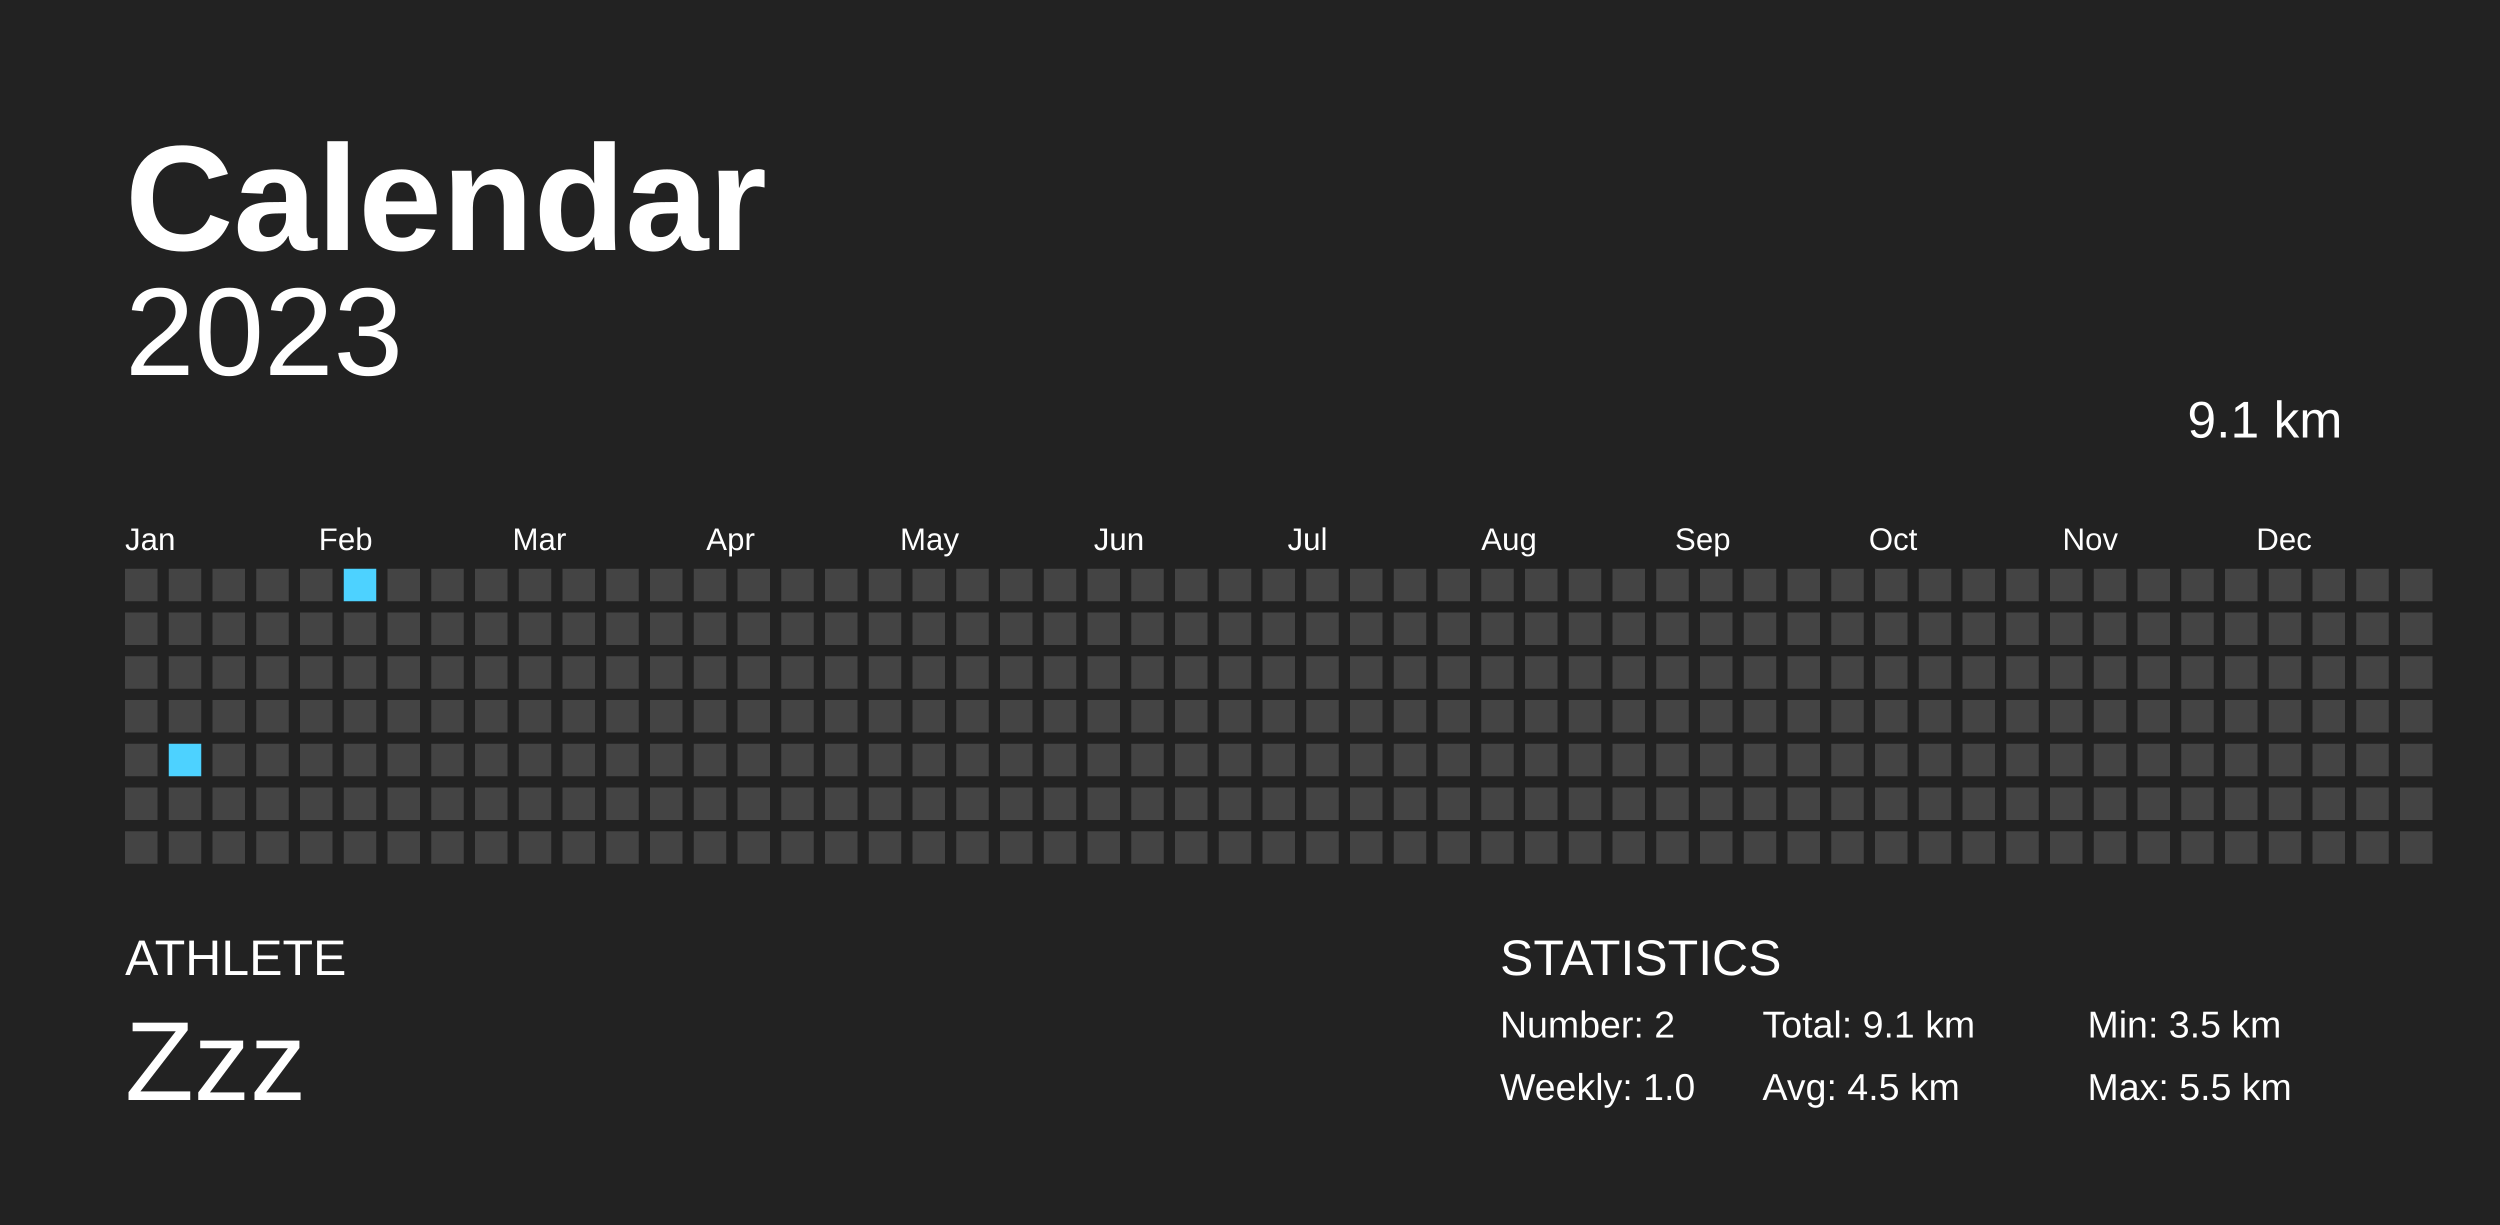
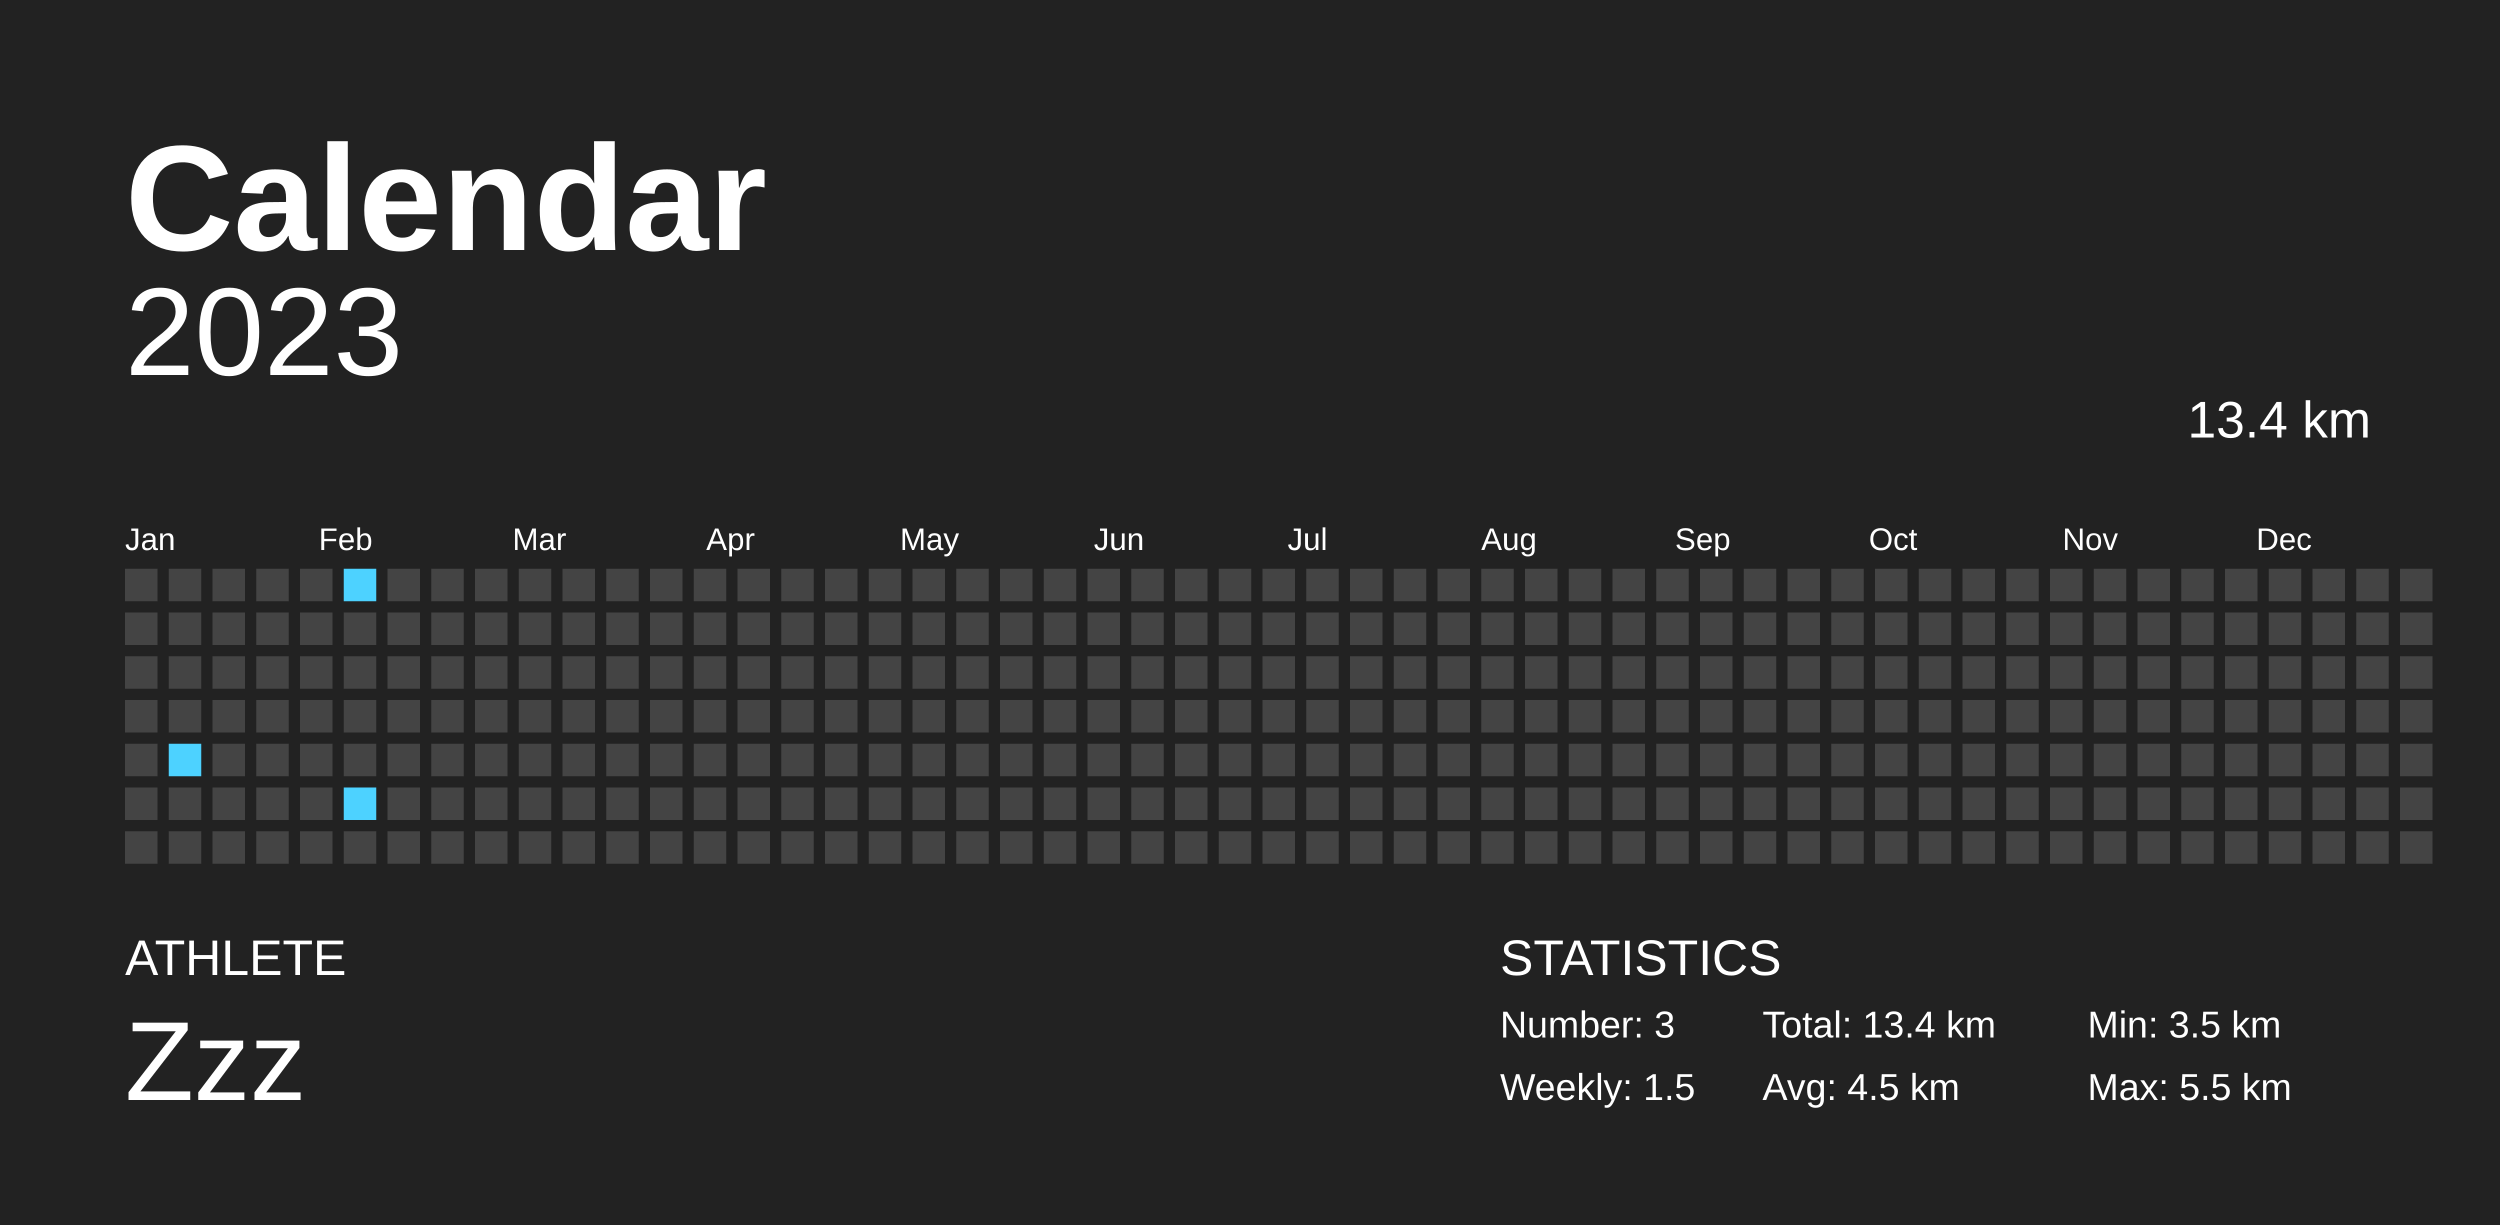
<svg xmlns="http://www.w3.org/2000/svg" baseProfile="full" height="98mm" version="1.1" viewBox="0,0,200,98" width="200mm">
  <defs />
  <rect fill="#222222" height="98" width="200" x="0" y="0" />
  <text fill="#FFFFFF" style="font-size:12px; font-family:Arial; font-weight:bold;" x="10" y="20">Calendar</text>
  <text fill="#FFFFFF" style="font-size:4px; font-family:Arial" x="10" y="78">ATHLETE</text>
  <text fill="#FFFFFF" style="font-size:9px; font-family:Arial" x="10" y="88">Zzz</text>
  <text fill="#FFFFFF" style="font-size:4px; font-family:Arial" x="120" y="78">STATISTICS</text>
-   <text fill="#FFFFFF" style="font-size:3px; font-family:Arial" x="120" y="83">Number: 2</text>
-   <text fill="#FFFFFF" style="font-size:3px; font-family:Arial" x="120" y="88">Weekly: 1.0</text>
-   <text fill="#FFFFFF" style="font-size:3px; font-family:Arial" x="141" y="83">Total: 9.1 km</text>
+   <text fill="#FFFFFF" style="font-size:3px; font-family:Arial" x="120" y="83">Number: 3</text>
+   <text fill="#FFFFFF" style="font-size:3px; font-family:Arial" x="120" y="88">Weekly: 1.5</text>
+   <text fill="#FFFFFF" style="font-size:3px; font-family:Arial" x="141" y="83">Total: 13.4 km</text>
  <text fill="#FFFFFF" style="font-size:3px; font-family:Arial" x="141" y="88">Avg: 4.5 km</text>
  <text fill="#FFFFFF" style="font-size:3px; font-family:Arial" x="167" y="83">Min: 3.5 km</text>
  <text fill="#FFFFFF" style="font-size:3px; font-family:Arial" x="167" y="88">Max: 5.5 km</text>
  <text alignment-baseline="hanging" fill="#FFFFFF" style="font-size:10.0px; font-family:Arial;" x="10" y="30">2023</text>
-   <text alignment-baseline="hanging" fill="#FFFFFF" style="font-size:4.125px; font-family:Arial;" x="175" y="35">9.1 km</text>
+   <text alignment-baseline="hanging" fill="#FFFFFF" style="font-size:4.125px; font-family:Arial;" x="175" y="35">13.4 km</text>
  <text fill="#FFFFFF" style="font-size:2.5px; font-family:Arial" x="10.0" y="44">Jan</text>
  <text fill="#FFFFFF" style="font-size:2.5px; font-family:Arial" x="25.5" y="44">Feb</text>
  <text fill="#FFFFFF" style="font-size:2.5px; font-family:Arial" x="41.0" y="44">Mar</text>
  <text fill="#FFFFFF" style="font-size:2.5px; font-family:Arial" x="56.5" y="44">Apr</text>
  <text fill="#FFFFFF" style="font-size:2.5px; font-family:Arial" x="72.0" y="44">May</text>
  <text fill="#FFFFFF" style="font-size:2.5px; font-family:Arial" x="87.5" y="44">Jun</text>
  <text fill="#FFFFFF" style="font-size:2.5px; font-family:Arial" x="103.0" y="44">Jul</text>
  <text fill="#FFFFFF" style="font-size:2.5px; font-family:Arial" x="118.5" y="44">Aug</text>
  <text fill="#FFFFFF" style="font-size:2.5px; font-family:Arial" x="134.0" y="44">Sep</text>
  <text fill="#FFFFFF" style="font-size:2.5px; font-family:Arial" x="149.5" y="44">Oct</text>
  <text fill="#FFFFFF" style="font-size:2.5px; font-family:Arial" x="165.0" y="44">Nov</text>
  <text fill="#FFFFFF" style="font-size:2.5px; font-family:Arial" x="180.5" y="44">Dec</text>
  <rect fill="#444444" height="2.6" width="2.6" x="10.0" y="45.5" />
  <rect fill="#444444" height="2.6" width="2.6" x="10.0" y="49.0" />
  <rect fill="#444444" height="2.6" width="2.6" x="10.0" y="52.5" />
  <rect fill="#444444" height="2.6" width="2.6" x="10.0" y="56.0" />
  <rect fill="#444444" height="2.6" width="2.6" x="10.0" y="59.5" />
  <rect fill="#444444" height="2.6" width="2.6" x="10.0" y="63.0" />
  <rect fill="#444444" height="2.6" width="2.6" x="10.0" y="66.5" />
  <rect fill="#444444" height="2.6" width="2.6" x="13.5" y="45.5" />
  <rect fill="#444444" height="2.6" width="2.6" x="13.5" y="49.0" />
  <rect fill="#444444" height="2.6" width="2.6" x="13.5" y="52.5" />
  <rect fill="#444444" height="2.6" width="2.6" x="13.5" y="56.0" />
  <rect fill="#4dd2ff" height="2.6" width="2.6" x="13.5" y="59.5" />
  <rect fill="#444444" height="2.6" width="2.6" x="13.5" y="63.0" />
  <rect fill="#444444" height="2.6" width="2.6" x="13.5" y="66.5" />
  <rect fill="#444444" height="2.6" width="2.6" x="17.0" y="45.5" />
  <rect fill="#444444" height="2.6" width="2.6" x="17.0" y="49.0" />
  <rect fill="#444444" height="2.6" width="2.6" x="17.0" y="52.5" />
  <rect fill="#444444" height="2.6" width="2.6" x="17.0" y="56.0" />
  <rect fill="#444444" height="2.6" width="2.6" x="17.0" y="59.5" />
  <rect fill="#444444" height="2.6" width="2.6" x="17.0" y="63.0" />
  <rect fill="#444444" height="2.6" width="2.6" x="17.0" y="66.5" />
  <rect fill="#444444" height="2.6" width="2.6" x="20.5" y="45.5" />
  <rect fill="#444444" height="2.6" width="2.6" x="20.5" y="49.0" />
  <rect fill="#444444" height="2.6" width="2.6" x="20.5" y="52.5" />
  <rect fill="#444444" height="2.6" width="2.6" x="20.5" y="56.0" />
  <rect fill="#444444" height="2.6" width="2.6" x="20.5" y="59.5" />
  <rect fill="#444444" height="2.6" width="2.6" x="20.5" y="63.0" />
  <rect fill="#444444" height="2.6" width="2.6" x="20.5" y="66.5" />
  <rect fill="#444444" height="2.6" width="2.6" x="24.0" y="45.5" />
  <rect fill="#444444" height="2.6" width="2.6" x="24.0" y="49.0" />
  <rect fill="#444444" height="2.6" width="2.6" x="24.0" y="52.5" />
  <rect fill="#444444" height="2.6" width="2.6" x="24.0" y="56.0" />
  <rect fill="#444444" height="2.6" width="2.6" x="24.0" y="59.5" />
  <rect fill="#444444" height="2.6" width="2.6" x="24.0" y="63.0" />
  <rect fill="#444444" height="2.6" width="2.6" x="24.0" y="66.5" />
  <rect fill="#4dd2ff" height="2.6" width="2.6" x="27.5" y="45.5" />
  <rect fill="#444444" height="2.6" width="2.6" x="27.5" y="49.0" />
  <rect fill="#444444" height="2.6" width="2.6" x="27.5" y="52.5" />
  <rect fill="#444444" height="2.6" width="2.6" x="27.5" y="56.0" />
  <rect fill="#444444" height="2.6" width="2.6" x="27.5" y="59.5" />
-   <rect fill="#444444" height="2.6" width="2.6" x="27.5" y="63.0" />
+   <rect fill="#4dd2ff" height="2.6" width="2.6" x="27.5" y="63.0" />
  <rect fill="#444444" height="2.6" width="2.6" x="27.5" y="66.5" />
  <rect fill="#444444" height="2.6" width="2.6" x="31.0" y="45.5" />
  <rect fill="#444444" height="2.6" width="2.6" x="31.0" y="49.0" />
  <rect fill="#444444" height="2.6" width="2.6" x="31.0" y="52.5" />
  <rect fill="#444444" height="2.6" width="2.6" x="31.0" y="56.0" />
  <rect fill="#444444" height="2.6" width="2.6" x="31.0" y="59.5" />
  <rect fill="#444444" height="2.6" width="2.6" x="31.0" y="63.0" />
  <rect fill="#444444" height="2.6" width="2.6" x="31.0" y="66.5" />
  <rect fill="#444444" height="2.6" width="2.6" x="34.5" y="45.5" />
  <rect fill="#444444" height="2.6" width="2.6" x="34.5" y="49.0" />
  <rect fill="#444444" height="2.6" width="2.6" x="34.5" y="52.5" />
  <rect fill="#444444" height="2.6" width="2.6" x="34.5" y="56.0" />
  <rect fill="#444444" height="2.6" width="2.6" x="34.5" y="59.5" />
  <rect fill="#444444" height="2.6" width="2.6" x="34.5" y="63.0" />
  <rect fill="#444444" height="2.6" width="2.6" x="34.5" y="66.5" />
  <rect fill="#444444" height="2.6" width="2.6" x="38.0" y="45.5" />
  <rect fill="#444444" height="2.6" width="2.6" x="38.0" y="49.0" />
  <rect fill="#444444" height="2.6" width="2.6" x="38.0" y="52.5" />
  <rect fill="#444444" height="2.6" width="2.6" x="38.0" y="56.0" />
  <rect fill="#444444" height="2.6" width="2.6" x="38.0" y="59.5" />
  <rect fill="#444444" height="2.6" width="2.6" x="38.0" y="63.0" />
  <rect fill="#444444" height="2.6" width="2.6" x="38.0" y="66.5" />
  <rect fill="#444444" height="2.6" width="2.6" x="41.5" y="45.5" />
  <rect fill="#444444" height="2.6" width="2.6" x="41.5" y="49.0" />
  <rect fill="#444444" height="2.6" width="2.6" x="41.5" y="52.5" />
  <rect fill="#444444" height="2.6" width="2.6" x="41.5" y="56.0" />
  <rect fill="#444444" height="2.6" width="2.6" x="41.5" y="59.5" />
  <rect fill="#444444" height="2.6" width="2.6" x="41.5" y="63.0" />
  <rect fill="#444444" height="2.6" width="2.6" x="41.5" y="66.5" />
  <rect fill="#444444" height="2.6" width="2.6" x="45.0" y="45.5" />
  <rect fill="#444444" height="2.6" width="2.6" x="45.0" y="49.0" />
  <rect fill="#444444" height="2.6" width="2.6" x="45.0" y="52.5" />
  <rect fill="#444444" height="2.6" width="2.6" x="45.0" y="56.0" />
  <rect fill="#444444" height="2.6" width="2.6" x="45.0" y="59.5" />
  <rect fill="#444444" height="2.6" width="2.6" x="45.0" y="63.0" />
  <rect fill="#444444" height="2.6" width="2.6" x="45.0" y="66.5" />
  <rect fill="#444444" height="2.6" width="2.6" x="48.5" y="45.5" />
  <rect fill="#444444" height="2.6" width="2.6" x="48.5" y="49.0" />
  <rect fill="#444444" height="2.6" width="2.6" x="48.5" y="52.5" />
  <rect fill="#444444" height="2.6" width="2.6" x="48.5" y="56.0" />
  <rect fill="#444444" height="2.6" width="2.6" x="48.5" y="59.5" />
  <rect fill="#444444" height="2.6" width="2.6" x="48.5" y="63.0" />
  <rect fill="#444444" height="2.6" width="2.6" x="48.5" y="66.5" />
  <rect fill="#444444" height="2.6" width="2.6" x="52.0" y="45.5" />
  <rect fill="#444444" height="2.6" width="2.6" x="52.0" y="49.0" />
  <rect fill="#444444" height="2.6" width="2.6" x="52.0" y="52.5" />
  <rect fill="#444444" height="2.6" width="2.6" x="52.0" y="56.0" />
  <rect fill="#444444" height="2.6" width="2.6" x="52.0" y="59.5" />
  <rect fill="#444444" height="2.6" width="2.6" x="52.0" y="63.0" />
  <rect fill="#444444" height="2.6" width="2.6" x="52.0" y="66.5" />
  <rect fill="#444444" height="2.6" width="2.6" x="55.5" y="45.5" />
  <rect fill="#444444" height="2.6" width="2.6" x="55.5" y="49.0" />
  <rect fill="#444444" height="2.6" width="2.6" x="55.5" y="52.5" />
  <rect fill="#444444" height="2.6" width="2.6" x="55.5" y="56.0" />
  <rect fill="#444444" height="2.6" width="2.6" x="55.5" y="59.5" />
  <rect fill="#444444" height="2.6" width="2.6" x="55.5" y="63.0" />
  <rect fill="#444444" height="2.6" width="2.6" x="55.5" y="66.5" />
  <rect fill="#444444" height="2.6" width="2.6" x="59.0" y="45.5" />
  <rect fill="#444444" height="2.6" width="2.6" x="59.0" y="49.0" />
  <rect fill="#444444" height="2.6" width="2.6" x="59.0" y="52.5" />
  <rect fill="#444444" height="2.6" width="2.6" x="59.0" y="56.0" />
  <rect fill="#444444" height="2.6" width="2.6" x="59.0" y="59.5" />
  <rect fill="#444444" height="2.6" width="2.6" x="59.0" y="63.0" />
  <rect fill="#444444" height="2.6" width="2.6" x="59.0" y="66.5" />
  <rect fill="#444444" height="2.6" width="2.6" x="62.5" y="45.5" />
  <rect fill="#444444" height="2.6" width="2.6" x="62.5" y="49.0" />
  <rect fill="#444444" height="2.6" width="2.6" x="62.5" y="52.5" />
  <rect fill="#444444" height="2.6" width="2.6" x="62.5" y="56.0" />
  <rect fill="#444444" height="2.6" width="2.6" x="62.5" y="59.5" />
  <rect fill="#444444" height="2.6" width="2.6" x="62.5" y="63.0" />
  <rect fill="#444444" height="2.6" width="2.6" x="62.5" y="66.5" />
  <rect fill="#444444" height="2.6" width="2.6" x="66.0" y="45.5" />
  <rect fill="#444444" height="2.6" width="2.6" x="66.0" y="49.0" />
  <rect fill="#444444" height="2.6" width="2.6" x="66.0" y="52.5" />
  <rect fill="#444444" height="2.6" width="2.6" x="66.0" y="56.0" />
  <rect fill="#444444" height="2.6" width="2.6" x="66.0" y="59.5" />
  <rect fill="#444444" height="2.6" width="2.6" x="66.0" y="63.0" />
  <rect fill="#444444" height="2.6" width="2.6" x="66.0" y="66.5" />
  <rect fill="#444444" height="2.6" width="2.6" x="69.5" y="45.5" />
  <rect fill="#444444" height="2.6" width="2.6" x="69.5" y="49.0" />
  <rect fill="#444444" height="2.6" width="2.6" x="69.5" y="52.5" />
  <rect fill="#444444" height="2.6" width="2.6" x="69.5" y="56.0" />
  <rect fill="#444444" height="2.6" width="2.6" x="69.5" y="59.5" />
  <rect fill="#444444" height="2.6" width="2.6" x="69.5" y="63.0" />
  <rect fill="#444444" height="2.6" width="2.6" x="69.5" y="66.5" />
  <rect fill="#444444" height="2.6" width="2.6" x="73.0" y="45.5" />
  <rect fill="#444444" height="2.6" width="2.6" x="73.0" y="49.0" />
  <rect fill="#444444" height="2.6" width="2.6" x="73.0" y="52.5" />
  <rect fill="#444444" height="2.6" width="2.6" x="73.0" y="56.0" />
  <rect fill="#444444" height="2.6" width="2.6" x="73.0" y="59.5" />
  <rect fill="#444444" height="2.6" width="2.6" x="73.0" y="63.0" />
  <rect fill="#444444" height="2.6" width="2.6" x="73.0" y="66.5" />
  <rect fill="#444444" height="2.6" width="2.6" x="76.5" y="45.5" />
  <rect fill="#444444" height="2.6" width="2.6" x="76.5" y="49.0" />
  <rect fill="#444444" height="2.6" width="2.6" x="76.5" y="52.5" />
  <rect fill="#444444" height="2.6" width="2.6" x="76.5" y="56.0" />
  <rect fill="#444444" height="2.6" width="2.6" x="76.5" y="59.5" />
  <rect fill="#444444" height="2.6" width="2.6" x="76.5" y="63.0" />
  <rect fill="#444444" height="2.6" width="2.6" x="76.5" y="66.5" />
  <rect fill="#444444" height="2.6" width="2.6" x="80.0" y="45.5" />
  <rect fill="#444444" height="2.6" width="2.6" x="80.0" y="49.0" />
  <rect fill="#444444" height="2.6" width="2.6" x="80.0" y="52.5" />
  <rect fill="#444444" height="2.6" width="2.6" x="80.0" y="56.0" />
  <rect fill="#444444" height="2.6" width="2.6" x="80.0" y="59.5" />
  <rect fill="#444444" height="2.6" width="2.6" x="80.0" y="63.0" />
  <rect fill="#444444" height="2.6" width="2.6" x="80.0" y="66.5" />
  <rect fill="#444444" height="2.6" width="2.6" x="83.5" y="45.5" />
  <rect fill="#444444" height="2.6" width="2.6" x="83.5" y="49.0" />
  <rect fill="#444444" height="2.6" width="2.6" x="83.5" y="52.5" />
  <rect fill="#444444" height="2.6" width="2.6" x="83.5" y="56.0" />
  <rect fill="#444444" height="2.6" width="2.6" x="83.5" y="59.5" />
  <rect fill="#444444" height="2.6" width="2.6" x="83.5" y="63.0" />
  <rect fill="#444444" height="2.6" width="2.6" x="83.5" y="66.5" />
  <rect fill="#444444" height="2.6" width="2.6" x="87.0" y="45.5" />
  <rect fill="#444444" height="2.6" width="2.6" x="87.0" y="49.0" />
  <rect fill="#444444" height="2.6" width="2.6" x="87.0" y="52.5" />
  <rect fill="#444444" height="2.6" width="2.6" x="87.0" y="56.0" />
  <rect fill="#444444" height="2.6" width="2.6" x="87.0" y="59.5" />
  <rect fill="#444444" height="2.6" width="2.6" x="87.0" y="63.0" />
  <rect fill="#444444" height="2.6" width="2.6" x="87.0" y="66.5" />
  <rect fill="#444444" height="2.6" width="2.6" x="90.5" y="45.5" />
  <rect fill="#444444" height="2.6" width="2.6" x="90.5" y="49.0" />
  <rect fill="#444444" height="2.6" width="2.6" x="90.5" y="52.5" />
  <rect fill="#444444" height="2.6" width="2.6" x="90.5" y="56.0" />
  <rect fill="#444444" height="2.6" width="2.6" x="90.5" y="59.5" />
  <rect fill="#444444" height="2.6" width="2.6" x="90.5" y="63.0" />
  <rect fill="#444444" height="2.6" width="2.6" x="90.5" y="66.5" />
  <rect fill="#444444" height="2.6" width="2.6" x="94.0" y="45.5" />
  <rect fill="#444444" height="2.6" width="2.6" x="94.0" y="49.0" />
  <rect fill="#444444" height="2.6" width="2.6" x="94.0" y="52.5" />
  <rect fill="#444444" height="2.6" width="2.6" x="94.0" y="56.0" />
  <rect fill="#444444" height="2.6" width="2.6" x="94.0" y="59.5" />
  <rect fill="#444444" height="2.6" width="2.6" x="94.0" y="63.0" />
  <rect fill="#444444" height="2.6" width="2.6" x="94.0" y="66.5" />
  <rect fill="#444444" height="2.6" width="2.6" x="97.5" y="45.5" />
  <rect fill="#444444" height="2.6" width="2.6" x="97.5" y="49.0" />
  <rect fill="#444444" height="2.6" width="2.6" x="97.5" y="52.5" />
  <rect fill="#444444" height="2.6" width="2.6" x="97.5" y="56.0" />
  <rect fill="#444444" height="2.6" width="2.6" x="97.5" y="59.5" />
  <rect fill="#444444" height="2.6" width="2.6" x="97.5" y="63.0" />
  <rect fill="#444444" height="2.6" width="2.6" x="97.5" y="66.5" />
  <rect fill="#444444" height="2.6" width="2.6" x="101.0" y="45.5" />
  <rect fill="#444444" height="2.6" width="2.6" x="101.0" y="49.0" />
  <rect fill="#444444" height="2.6" width="2.6" x="101.0" y="52.5" />
  <rect fill="#444444" height="2.6" width="2.6" x="101.0" y="56.0" />
  <rect fill="#444444" height="2.6" width="2.6" x="101.0" y="59.5" />
  <rect fill="#444444" height="2.6" width="2.6" x="101.0" y="63.0" />
  <rect fill="#444444" height="2.6" width="2.6" x="101.0" y="66.5" />
  <rect fill="#444444" height="2.6" width="2.6" x="104.5" y="45.5" />
  <rect fill="#444444" height="2.6" width="2.6" x="104.5" y="49.0" />
  <rect fill="#444444" height="2.6" width="2.6" x="104.5" y="52.5" />
  <rect fill="#444444" height="2.6" width="2.6" x="104.5" y="56.0" />
  <rect fill="#444444" height="2.6" width="2.6" x="104.5" y="59.5" />
  <rect fill="#444444" height="2.6" width="2.6" x="104.5" y="63.0" />
  <rect fill="#444444" height="2.6" width="2.6" x="104.5" y="66.5" />
  <rect fill="#444444" height="2.6" width="2.6" x="108.0" y="45.5" />
  <rect fill="#444444" height="2.6" width="2.6" x="108.0" y="49.0" />
  <rect fill="#444444" height="2.6" width="2.6" x="108.0" y="52.5" />
  <rect fill="#444444" height="2.6" width="2.6" x="108.0" y="56.0" />
  <rect fill="#444444" height="2.6" width="2.6" x="108.0" y="59.5" />
  <rect fill="#444444" height="2.6" width="2.6" x="108.0" y="63.0" />
  <rect fill="#444444" height="2.6" width="2.6" x="108.0" y="66.5" />
  <rect fill="#444444" height="2.6" width="2.6" x="111.5" y="45.5" />
  <rect fill="#444444" height="2.6" width="2.6" x="111.5" y="49.0" />
  <rect fill="#444444" height="2.6" width="2.6" x="111.5" y="52.5" />
  <rect fill="#444444" height="2.6" width="2.6" x="111.5" y="56.0" />
  <rect fill="#444444" height="2.6" width="2.6" x="111.5" y="59.5" />
  <rect fill="#444444" height="2.6" width="2.6" x="111.5" y="63.0" />
  <rect fill="#444444" height="2.6" width="2.6" x="111.5" y="66.5" />
  <rect fill="#444444" height="2.6" width="2.6" x="115.0" y="45.5" />
  <rect fill="#444444" height="2.6" width="2.6" x="115.0" y="49.0" />
  <rect fill="#444444" height="2.6" width="2.6" x="115.0" y="52.5" />
  <rect fill="#444444" height="2.6" width="2.6" x="115.0" y="56.0" />
  <rect fill="#444444" height="2.6" width="2.6" x="115.0" y="59.5" />
  <rect fill="#444444" height="2.6" width="2.6" x="115.0" y="63.0" />
  <rect fill="#444444" height="2.6" width="2.6" x="115.0" y="66.5" />
  <rect fill="#444444" height="2.6" width="2.6" x="118.5" y="45.5" />
  <rect fill="#444444" height="2.6" width="2.6" x="118.5" y="49.0" />
  <rect fill="#444444" height="2.6" width="2.6" x="118.5" y="52.5" />
  <rect fill="#444444" height="2.6" width="2.6" x="118.5" y="56.0" />
  <rect fill="#444444" height="2.6" width="2.6" x="118.5" y="59.5" />
  <rect fill="#444444" height="2.6" width="2.6" x="118.5" y="63.0" />
  <rect fill="#444444" height="2.6" width="2.6" x="118.5" y="66.5" />
  <rect fill="#444444" height="2.6" width="2.6" x="122.0" y="45.5" />
  <rect fill="#444444" height="2.6" width="2.6" x="122.0" y="49.0" />
  <rect fill="#444444" height="2.6" width="2.6" x="122.0" y="52.5" />
  <rect fill="#444444" height="2.6" width="2.6" x="122.0" y="56.0" />
  <rect fill="#444444" height="2.6" width="2.6" x="122.0" y="59.5" />
  <rect fill="#444444" height="2.6" width="2.6" x="122.0" y="63.0" />
  <rect fill="#444444" height="2.6" width="2.6" x="122.0" y="66.5" />
  <rect fill="#444444" height="2.6" width="2.6" x="125.5" y="45.5" />
  <rect fill="#444444" height="2.6" width="2.6" x="125.5" y="49.0" />
  <rect fill="#444444" height="2.6" width="2.6" x="125.5" y="52.5" />
  <rect fill="#444444" height="2.6" width="2.6" x="125.5" y="56.0" />
  <rect fill="#444444" height="2.6" width="2.6" x="125.5" y="59.5" />
  <rect fill="#444444" height="2.6" width="2.6" x="125.5" y="63.0" />
  <rect fill="#444444" height="2.6" width="2.6" x="125.5" y="66.5" />
  <rect fill="#444444" height="2.6" width="2.6" x="129.0" y="45.5" />
  <rect fill="#444444" height="2.6" width="2.6" x="129.0" y="49.0" />
  <rect fill="#444444" height="2.6" width="2.6" x="129.0" y="52.5" />
  <rect fill="#444444" height="2.6" width="2.6" x="129.0" y="56.0" />
  <rect fill="#444444" height="2.6" width="2.6" x="129.0" y="59.5" />
  <rect fill="#444444" height="2.6" width="2.6" x="129.0" y="63.0" />
  <rect fill="#444444" height="2.6" width="2.6" x="129.0" y="66.5" />
  <rect fill="#444444" height="2.6" width="2.6" x="132.5" y="45.5" />
  <rect fill="#444444" height="2.6" width="2.6" x="132.5" y="49.0" />
  <rect fill="#444444" height="2.6" width="2.6" x="132.5" y="52.5" />
  <rect fill="#444444" height="2.6" width="2.6" x="132.5" y="56.0" />
  <rect fill="#444444" height="2.6" width="2.6" x="132.5" y="59.5" />
  <rect fill="#444444" height="2.6" width="2.6" x="132.5" y="63.0" />
  <rect fill="#444444" height="2.6" width="2.6" x="132.5" y="66.5" />
  <rect fill="#444444" height="2.6" width="2.6" x="136.0" y="45.5" />
  <rect fill="#444444" height="2.6" width="2.6" x="136.0" y="49.0" />
  <rect fill="#444444" height="2.6" width="2.6" x="136.0" y="52.5" />
  <rect fill="#444444" height="2.6" width="2.6" x="136.0" y="56.0" />
  <rect fill="#444444" height="2.6" width="2.6" x="136.0" y="59.5" />
  <rect fill="#444444" height="2.6" width="2.6" x="136.0" y="63.0" />
  <rect fill="#444444" height="2.6" width="2.6" x="136.0" y="66.5" />
  <rect fill="#444444" height="2.6" width="2.6" x="139.5" y="45.5" />
  <rect fill="#444444" height="2.6" width="2.6" x="139.5" y="49.0" />
  <rect fill="#444444" height="2.6" width="2.6" x="139.5" y="52.5" />
  <rect fill="#444444" height="2.6" width="2.6" x="139.5" y="56.0" />
  <rect fill="#444444" height="2.6" width="2.6" x="139.5" y="59.5" />
  <rect fill="#444444" height="2.6" width="2.6" x="139.5" y="63.0" />
  <rect fill="#444444" height="2.6" width="2.6" x="139.5" y="66.5" />
  <rect fill="#444444" height="2.6" width="2.6" x="143.0" y="45.5" />
  <rect fill="#444444" height="2.6" width="2.6" x="143.0" y="49.0" />
  <rect fill="#444444" height="2.6" width="2.6" x="143.0" y="52.5" />
  <rect fill="#444444" height="2.6" width="2.6" x="143.0" y="56.0" />
  <rect fill="#444444" height="2.6" width="2.6" x="143.0" y="59.5" />
  <rect fill="#444444" height="2.6" width="2.6" x="143.0" y="63.0" />
  <rect fill="#444444" height="2.6" width="2.6" x="143.0" y="66.5" />
  <rect fill="#444444" height="2.6" width="2.6" x="146.5" y="45.5" />
  <rect fill="#444444" height="2.6" width="2.6" x="146.5" y="49.0" />
  <rect fill="#444444" height="2.6" width="2.6" x="146.5" y="52.5" />
  <rect fill="#444444" height="2.6" width="2.6" x="146.5" y="56.0" />
  <rect fill="#444444" height="2.6" width="2.6" x="146.5" y="59.5" />
  <rect fill="#444444" height="2.6" width="2.6" x="146.5" y="63.0" />
  <rect fill="#444444" height="2.6" width="2.6" x="146.5" y="66.5" />
  <rect fill="#444444" height="2.6" width="2.6" x="150.0" y="45.5" />
  <rect fill="#444444" height="2.6" width="2.6" x="150.0" y="49.0" />
  <rect fill="#444444" height="2.6" width="2.6" x="150.0" y="52.5" />
  <rect fill="#444444" height="2.6" width="2.6" x="150.0" y="56.0" />
  <rect fill="#444444" height="2.6" width="2.6" x="150.0" y="59.5" />
  <rect fill="#444444" height="2.6" width="2.6" x="150.0" y="63.0" />
  <rect fill="#444444" height="2.6" width="2.6" x="150.0" y="66.5" />
  <rect fill="#444444" height="2.6" width="2.6" x="153.5" y="45.5" />
  <rect fill="#444444" height="2.6" width="2.6" x="153.5" y="49.0" />
  <rect fill="#444444" height="2.6" width="2.6" x="153.5" y="52.5" />
  <rect fill="#444444" height="2.6" width="2.6" x="153.5" y="56.0" />
  <rect fill="#444444" height="2.6" width="2.6" x="153.5" y="59.5" />
  <rect fill="#444444" height="2.6" width="2.6" x="153.5" y="63.0" />
  <rect fill="#444444" height="2.6" width="2.6" x="153.5" y="66.5" />
  <rect fill="#444444" height="2.6" width="2.6" x="157.0" y="45.5" />
  <rect fill="#444444" height="2.6" width="2.6" x="157.0" y="49.0" />
  <rect fill="#444444" height="2.6" width="2.6" x="157.0" y="52.5" />
  <rect fill="#444444" height="2.6" width="2.6" x="157.0" y="56.0" />
  <rect fill="#444444" height="2.6" width="2.6" x="157.0" y="59.5" />
  <rect fill="#444444" height="2.6" width="2.6" x="157.0" y="63.0" />
  <rect fill="#444444" height="2.6" width="2.6" x="157.0" y="66.5" />
  <rect fill="#444444" height="2.6" width="2.6" x="160.5" y="45.5" />
  <rect fill="#444444" height="2.6" width="2.6" x="160.5" y="49.0" />
  <rect fill="#444444" height="2.6" width="2.6" x="160.5" y="52.5" />
  <rect fill="#444444" height="2.6" width="2.6" x="160.5" y="56.0" />
  <rect fill="#444444" height="2.6" width="2.6" x="160.5" y="59.5" />
  <rect fill="#444444" height="2.6" width="2.6" x="160.5" y="63.0" />
  <rect fill="#444444" height="2.6" width="2.6" x="160.5" y="66.5" />
  <rect fill="#444444" height="2.6" width="2.6" x="164.0" y="45.5" />
  <rect fill="#444444" height="2.6" width="2.6" x="164.0" y="49.0" />
  <rect fill="#444444" height="2.6" width="2.6" x="164.0" y="52.5" />
  <rect fill="#444444" height="2.6" width="2.6" x="164.0" y="56.0" />
  <rect fill="#444444" height="2.6" width="2.6" x="164.0" y="59.5" />
  <rect fill="#444444" height="2.6" width="2.6" x="164.0" y="63.0" />
  <rect fill="#444444" height="2.6" width="2.6" x="164.0" y="66.5" />
  <rect fill="#444444" height="2.6" width="2.6" x="167.5" y="45.5" />
  <rect fill="#444444" height="2.6" width="2.6" x="167.5" y="49.0" />
  <rect fill="#444444" height="2.6" width="2.6" x="167.5" y="52.5" />
  <rect fill="#444444" height="2.6" width="2.6" x="167.5" y="56.0" />
  <rect fill="#444444" height="2.6" width="2.6" x="167.5" y="59.5" />
  <rect fill="#444444" height="2.6" width="2.6" x="167.5" y="63.0" />
  <rect fill="#444444" height="2.6" width="2.6" x="167.5" y="66.5" />
  <rect fill="#444444" height="2.6" width="2.6" x="171.0" y="45.5" />
  <rect fill="#444444" height="2.6" width="2.6" x="171.0" y="49.0" />
  <rect fill="#444444" height="2.6" width="2.6" x="171.0" y="52.5" />
  <rect fill="#444444" height="2.6" width="2.6" x="171.0" y="56.0" />
  <rect fill="#444444" height="2.6" width="2.6" x="171.0" y="59.5" />
  <rect fill="#444444" height="2.6" width="2.6" x="171.0" y="63.0" />
  <rect fill="#444444" height="2.6" width="2.6" x="171.0" y="66.5" />
  <rect fill="#444444" height="2.6" width="2.6" x="174.5" y="45.5" />
  <rect fill="#444444" height="2.6" width="2.6" x="174.5" y="49.0" />
  <rect fill="#444444" height="2.6" width="2.6" x="174.5" y="52.5" />
  <rect fill="#444444" height="2.6" width="2.6" x="174.5" y="56.0" />
  <rect fill="#444444" height="2.6" width="2.6" x="174.5" y="59.5" />
  <rect fill="#444444" height="2.6" width="2.6" x="174.5" y="63.0" />
  <rect fill="#444444" height="2.6" width="2.6" x="174.5" y="66.5" />
  <rect fill="#444444" height="2.6" width="2.6" x="178.0" y="45.5" />
  <rect fill="#444444" height="2.6" width="2.6" x="178.0" y="49.0" />
  <rect fill="#444444" height="2.6" width="2.6" x="178.0" y="52.5" />
  <rect fill="#444444" height="2.6" width="2.6" x="178.0" y="56.0" />
  <rect fill="#444444" height="2.6" width="2.6" x="178.0" y="59.5" />
  <rect fill="#444444" height="2.6" width="2.6" x="178.0" y="63.0" />
  <rect fill="#444444" height="2.6" width="2.6" x="178.0" y="66.5" />
  <rect fill="#444444" height="2.6" width="2.6" x="181.5" y="45.5" />
  <rect fill="#444444" height="2.6" width="2.6" x="181.5" y="49.0" />
  <rect fill="#444444" height="2.6" width="2.6" x="181.5" y="52.5" />
  <rect fill="#444444" height="2.6" width="2.6" x="181.5" y="56.0" />
  <rect fill="#444444" height="2.6" width="2.6" x="181.5" y="59.5" />
  <rect fill="#444444" height="2.6" width="2.6" x="181.5" y="63.0" />
  <rect fill="#444444" height="2.6" width="2.6" x="181.5" y="66.5" />
  <rect fill="#444444" height="2.6" width="2.6" x="185.0" y="45.5" />
  <rect fill="#444444" height="2.6" width="2.6" x="185.0" y="49.0" />
  <rect fill="#444444" height="2.6" width="2.6" x="185.0" y="52.5" />
  <rect fill="#444444" height="2.6" width="2.6" x="185.0" y="56.0" />
  <rect fill="#444444" height="2.6" width="2.6" x="185.0" y="59.5" />
  <rect fill="#444444" height="2.6" width="2.6" x="185.0" y="63.0" />
  <rect fill="#444444" height="2.6" width="2.6" x="185.0" y="66.5" />
  <rect fill="#444444" height="2.6" width="2.6" x="188.5" y="45.5" />
  <rect fill="#444444" height="2.6" width="2.6" x="188.5" y="49.0" />
  <rect fill="#444444" height="2.6" width="2.6" x="188.5" y="52.5" />
  <rect fill="#444444" height="2.6" width="2.6" x="188.5" y="56.0" />
  <rect fill="#444444" height="2.6" width="2.6" x="188.5" y="59.5" />
  <rect fill="#444444" height="2.6" width="2.6" x="188.5" y="63.0" />
  <rect fill="#444444" height="2.6" width="2.6" x="188.5" y="66.5" />
  <rect fill="#444444" height="2.6" width="2.6" x="192.0" y="45.5" />
  <rect fill="#444444" height="2.6" width="2.6" x="192.0" y="49.0" />
  <rect fill="#444444" height="2.6" width="2.6" x="192.0" y="52.5" />
  <rect fill="#444444" height="2.6" width="2.6" x="192.0" y="56.0" />
  <rect fill="#444444" height="2.6" width="2.6" x="192.0" y="59.5" />
  <rect fill="#444444" height="2.6" width="2.6" x="192.0" y="63.0" />
  <rect fill="#444444" height="2.6" width="2.6" x="192.0" y="66.5" />
</svg>
